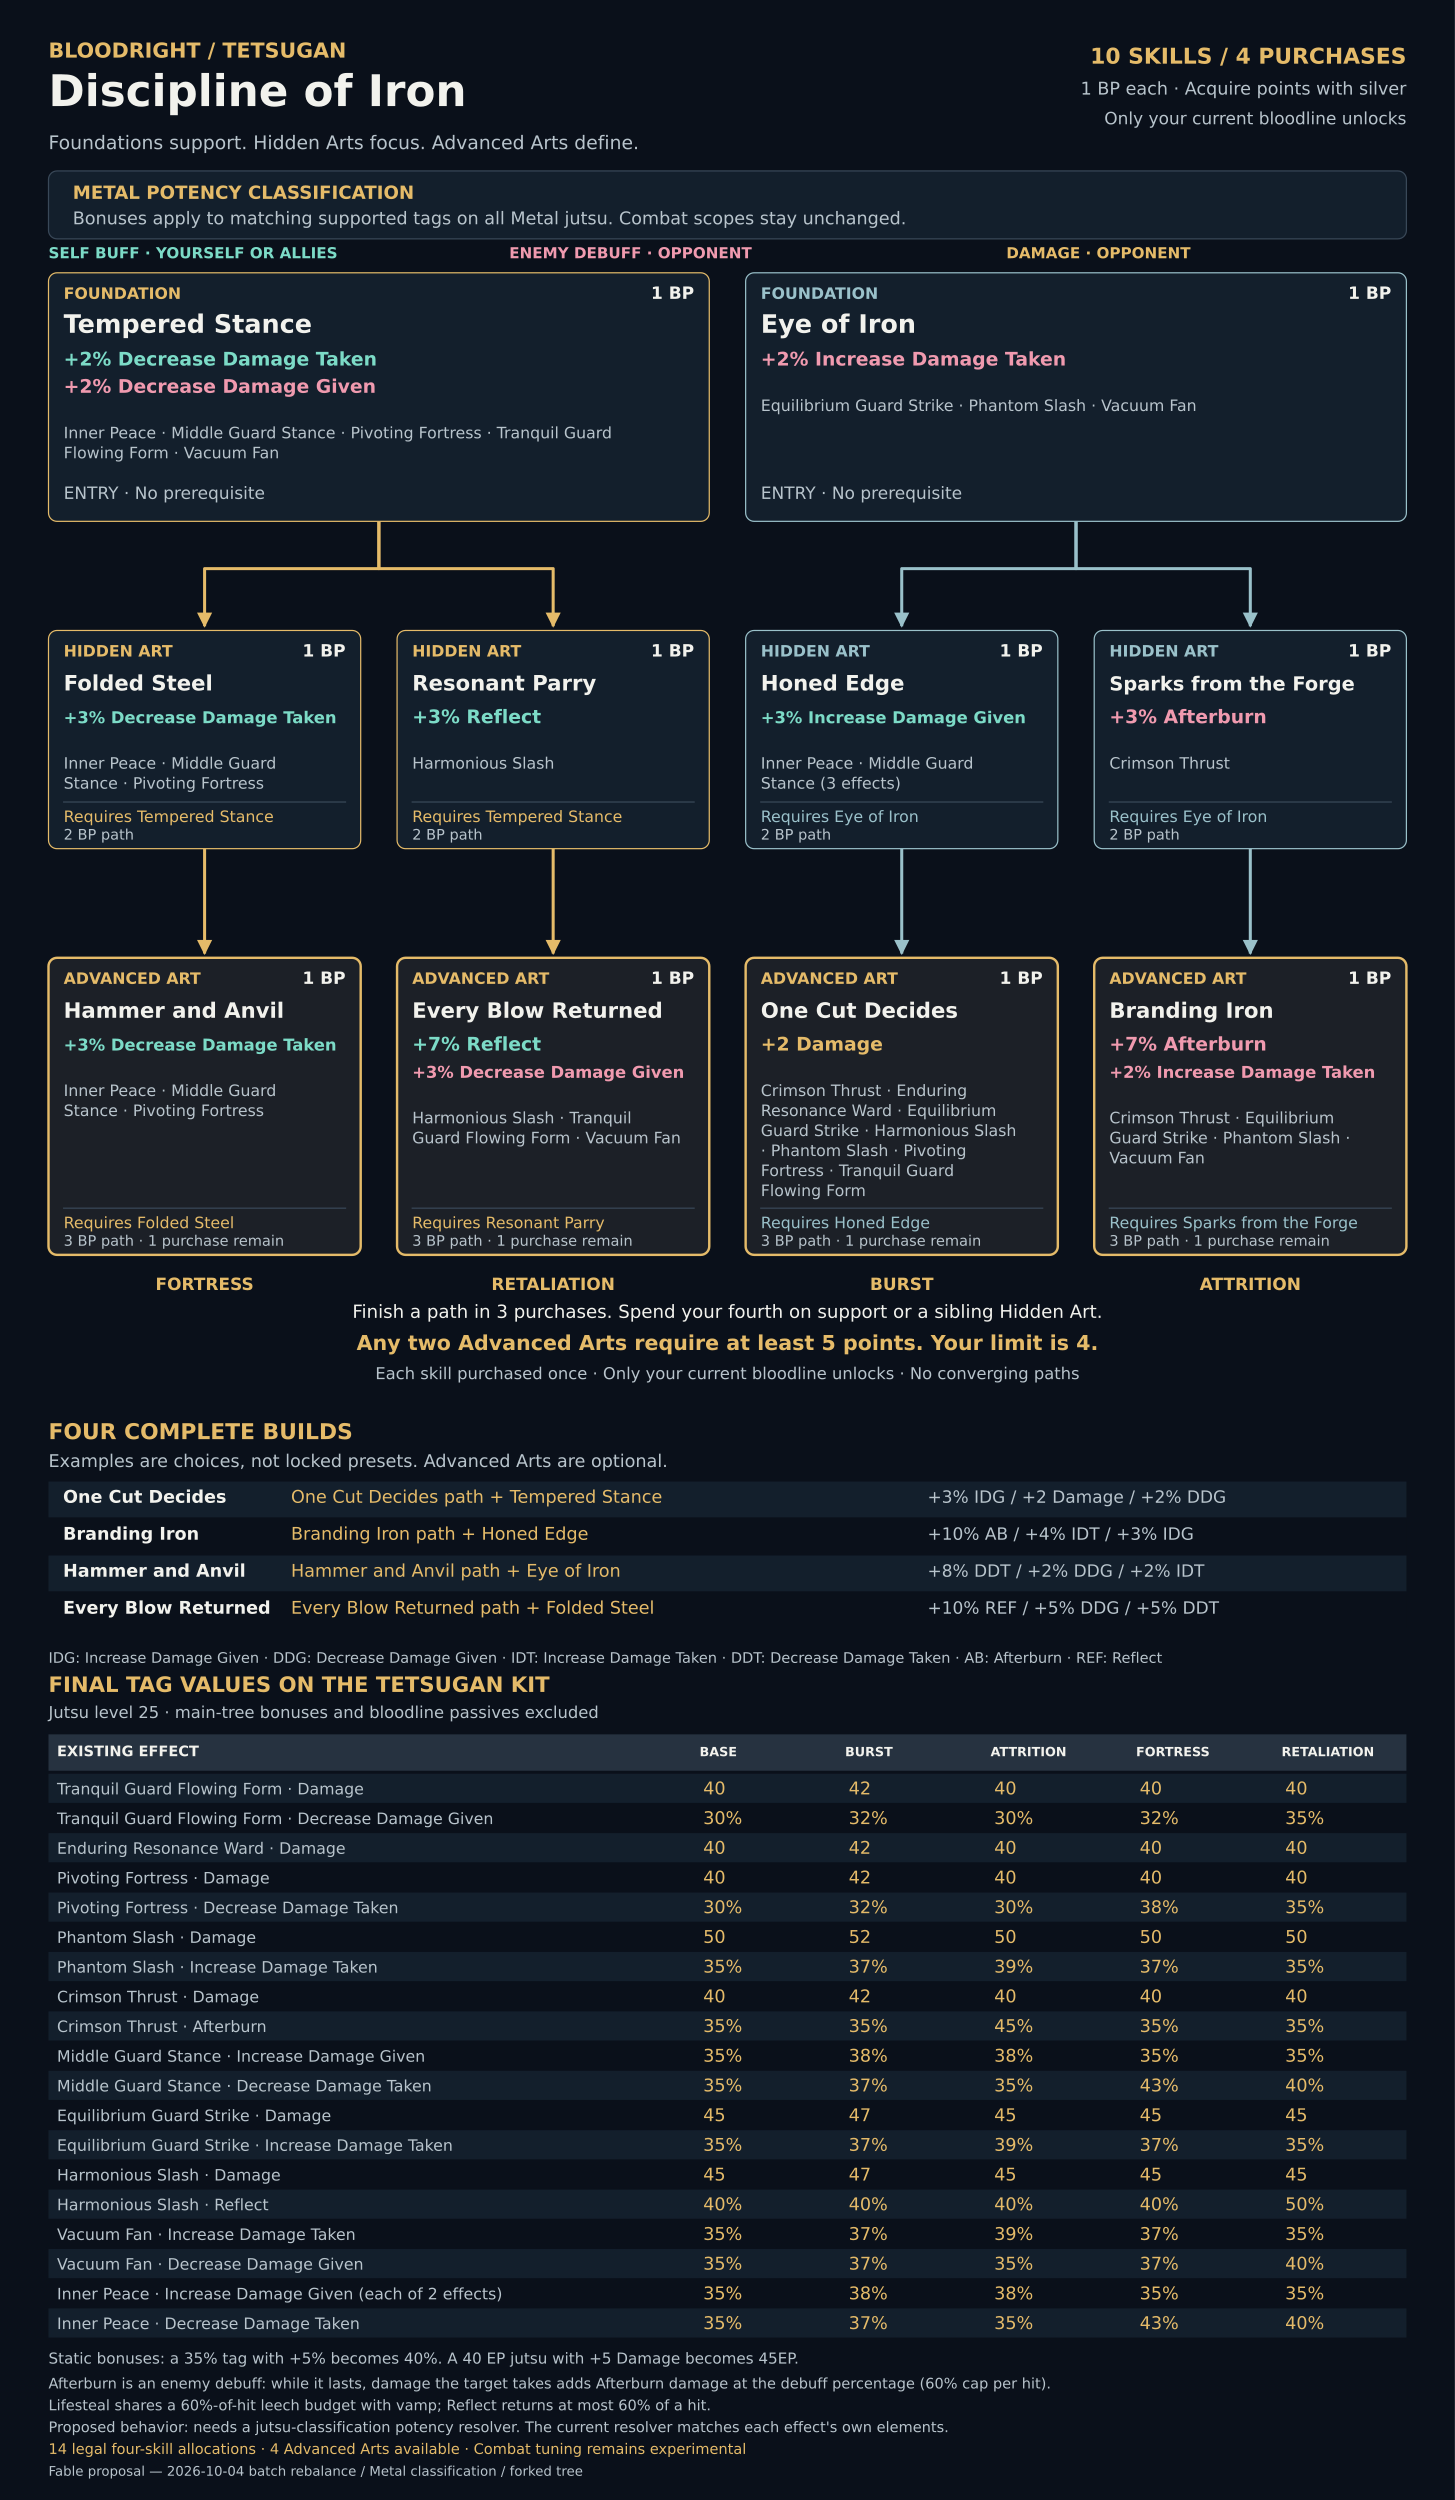
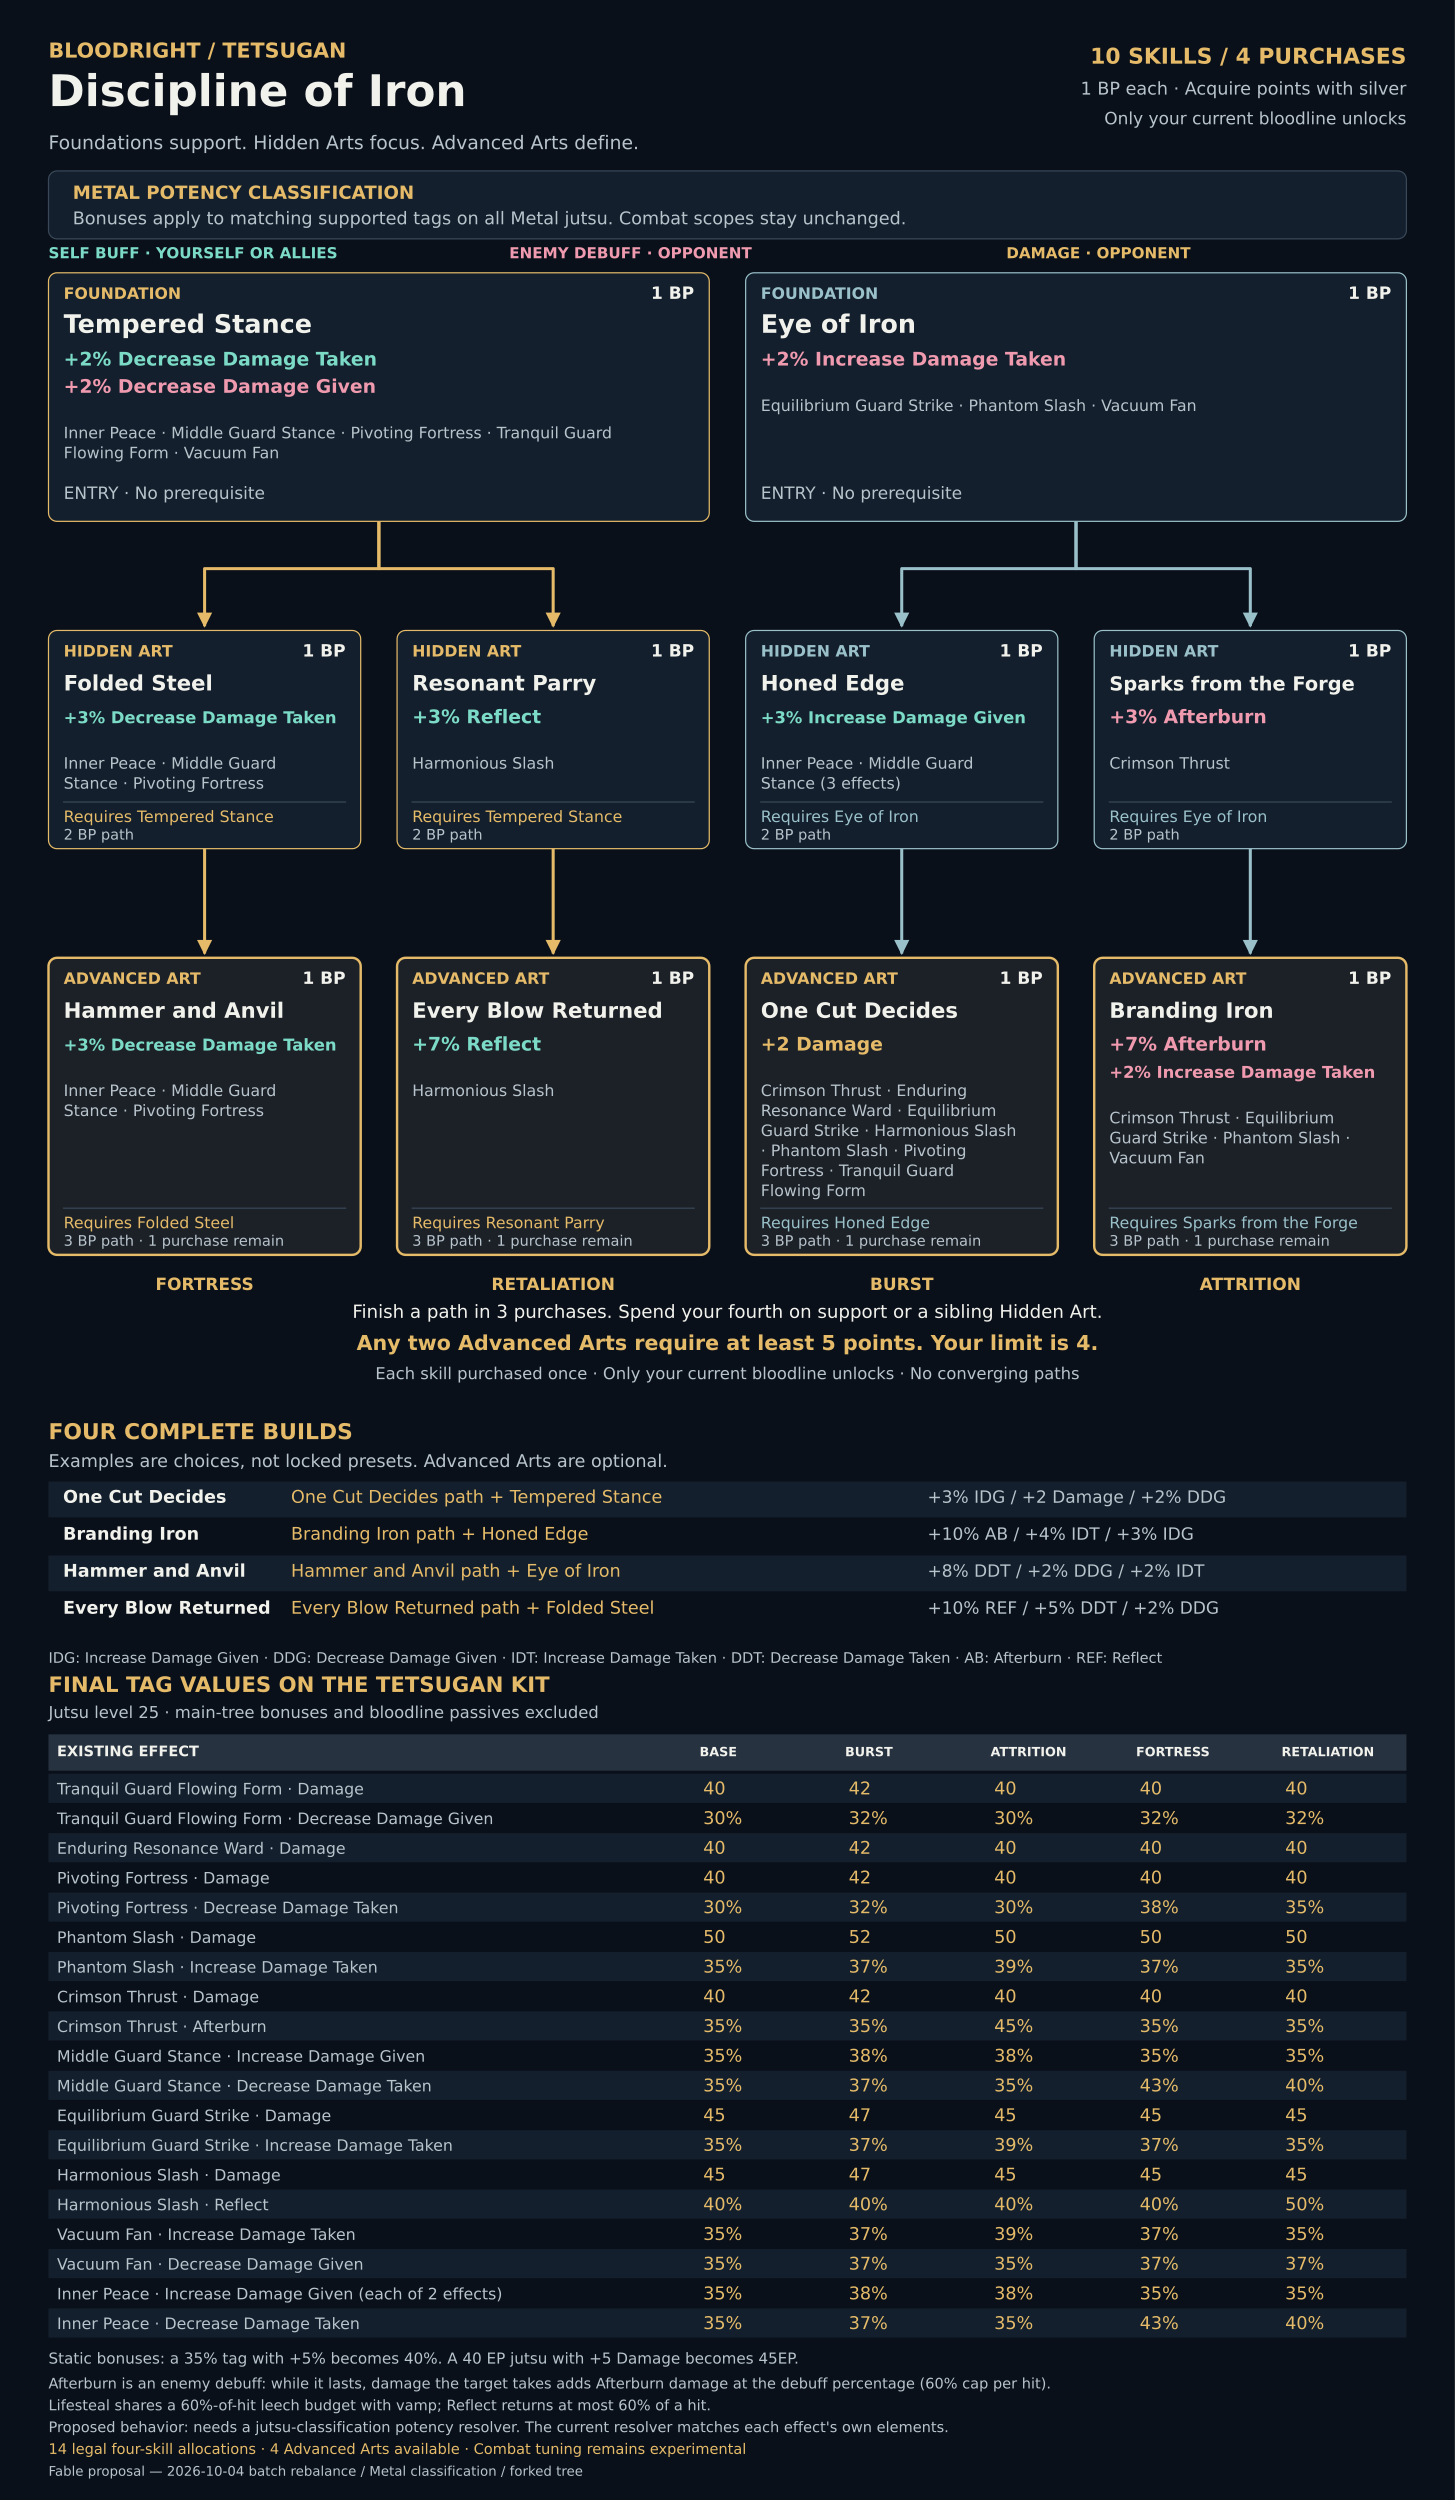
<svg xmlns="http://www.w3.org/2000/svg" width="2400" height="4124" viewBox="0 0 2400 4124" role="img" aria-labelledby="title desc">
  <defs>
    <marker id="arrow-0" viewBox="0 0 10 10" refX="9" refY="5" markerWidth="5" markerHeight="5" orient="auto">
      <path d="M0 0L10 5L0 10Z" fill="#e5bb69" />
    </marker>
    <marker id="arrow-1" viewBox="0 0 10 10" refX="9" refY="5" markerWidth="5" markerHeight="5" orient="auto">
      <path d="M0 0L10 5L0 10Z" fill="#9ac1ca" />
    </marker>
    <marker id="arrow-2" viewBox="0 0 10 10" refX="9" refY="5" markerWidth="5" markerHeight="5" orient="auto">
      <path d="M0 0L10 5L0 10Z" fill="#b8d98d" />
    </marker>
    <marker id="arrow-3" viewBox="0 0 10 10" refX="9" refY="5" markerWidth="5" markerHeight="5" orient="auto">
      <path d="M0 0L10 5L0 10Z" fill="#d9a6e0" />
    </marker>
  </defs>
  <g font-family="DejaVu Sans, sans-serif">
    <rect x="0" y="0" width="2400" height="4124" rx="0" fill="#0a101a" />
    <text x="80" y="95" font-size="34" font-weight="700" fill="#e5bb69" text-anchor="start">BLOODRIGHT / TETSUGAN</text>
    <text x="80" y="175" font-size="72" font-weight="700" fill="#f2f2ed" text-anchor="start">Discipline of Iron</text>
    <text x="80" y="246" font-size="31" font-weight="400" fill="#b8c4cc" text-anchor="start">Foundations support. Hidden Arts focus. Advanced Arts define.</text>
    <text x="2320" y="105" font-size="36" font-weight="700" fill="#e5bb69" text-anchor="end">10 SKILLS  /  4 PURCHASES</text>
    <text x="2320" y="156" font-size="29" font-weight="400" fill="#b8c4cc" text-anchor="end">1 BP each · Acquire points with silver</text>
    <text x="2320" y="205" font-size="28" font-weight="400" fill="#b8c4cc" text-anchor="end">Only your current bloodline unlocks</text>
    <rect x="80" y="282" width="2240" height="112" rx="14" fill="#131f2c" stroke="#394858" stroke-width="2" />
    <text x="120" y="328" font-size="30" font-weight="700" fill="#e5bb69" text-anchor="start">METAL POTENCY CLASSIFICATION</text>
    <text x="120" y="370" font-size="29" font-weight="400" fill="#b8c4cc" text-anchor="start">Bonuses apply to matching supported tags on all Metal jutsu. Combat scopes stay unchanged.</text>
    <text x="80" y="426" font-size="25" font-weight="700" fill="#7cdbc7" text-anchor="start">SELF BUFF · YOURSELF OR ALLIES</text>
    <text x="840" y="426" font-size="25" font-weight="700" fill="#f09aaf" text-anchor="start">ENEMY DEBUFF · OPPONENT</text>
    <text x="1660" y="426" font-size="25" font-weight="700" fill="#e5bb69" text-anchor="start">DAMAGE · OPPONENT</text>
    <path id="edge-02-03" data-from="02" data-to="03" d="M337.5 1400 V1573" fill="none" stroke="#e5bb69" stroke-width="5" stroke-linejoin="round" marker-end="url(#arrow-0)" />
    <path id="edge-04-05" data-from="04" data-to="05" d="M912.5 1400 V1573" fill="none" stroke="#e5bb69" stroke-width="5" stroke-linejoin="round" marker-end="url(#arrow-0)" />
    <path id="edge-01-02" data-from="01" data-to="02" d="M625 860 V938 H337.5 V1033" fill="none" stroke="#e5bb69" stroke-width="5" stroke-linejoin="round" marker-end="url(#arrow-0)" />
    <path id="edge-01-04" data-from="01" data-to="04" d="M625 860 V938 H912.5 V1033" fill="none" stroke="#e5bb69" stroke-width="5" stroke-linejoin="round" marker-end="url(#arrow-0)" />
    <path id="edge-07-08" data-from="07" data-to="08" d="M1487.5 1400 V1573" fill="none" stroke="#9ac1ca" stroke-width="5" stroke-linejoin="round" marker-end="url(#arrow-1)" />
    <path id="edge-09-10" data-from="09" data-to="10" d="M2062.5 1400 V1573" fill="none" stroke="#9ac1ca" stroke-width="5" stroke-linejoin="round" marker-end="url(#arrow-1)" />
    <path id="edge-06-07" data-from="06" data-to="07" d="M1775 860 V938 H1487.5 V1033" fill="none" stroke="#9ac1ca" stroke-width="5" stroke-linejoin="round" marker-end="url(#arrow-1)" />
    <path id="edge-06-09" data-from="06" data-to="09" d="M1775 860 V938 H2062.5 V1033" fill="none" stroke="#9ac1ca" stroke-width="5" stroke-linejoin="round" marker-end="url(#arrow-1)" />
    <g id="node-01" data-cost="1" data-prerequisites="" data-potency-classification="Metal">
      <rect x="80" y="450" width="1090" height="410" rx="14" fill="#131f2c" stroke="#e5bb69" stroke-width="2" />
      <text x="105.0" y="493" font-size="26" font-weight="700" fill="#e5bb69" text-anchor="start">FOUNDATION</text>
      <text x="1145.0" y="493" font-size="28" font-weight="700" fill="#f2f2ed" text-anchor="end">1 BP</text>
      <text x="105.0" y="549" font-size="42" font-weight="700" fill="#f2f2ed" text-anchor="start">Tempered Stance</text>
      <text x="105.0" y="603" font-size="31" font-weight="700" fill="#7cdbc7" text-anchor="start">+2% Decrease Damage Taken</text>
      <text x="105.0" y="648" font-size="31" font-weight="700" fill="#f09aaf" text-anchor="start">+2% Decrease Damage Given</text>
      <text x="105.0" y="723" font-size="26" font-weight="400" fill="#b8c4cc" text-anchor="start">Inner Peace · Middle Guard Stance · Pivoting Fortress · Tranquil Guard</text>
      <text x="105.0" y="756" font-size="26" font-weight="400" fill="#b8c4cc" text-anchor="start">Flowing Form · Vacuum Fan</text>
      <text x="105.0" y="823" font-size="28" font-weight="400" fill="#b8c4cc" text-anchor="start">ENTRY · No prerequisite</text>
    </g>
    <g id="node-06" data-cost="1" data-prerequisites="" data-potency-classification="Metal">
      <rect x="1230" y="450" width="1090" height="410" rx="14" fill="#131f2c" stroke="#9ac1ca" stroke-width="2" />
      <text x="1255.0" y="493" font-size="26" font-weight="700" fill="#9ac1ca" text-anchor="start">FOUNDATION</text>
      <text x="2295.0" y="493" font-size="28" font-weight="700" fill="#f2f2ed" text-anchor="end">1 BP</text>
      <text x="1255.0" y="549" font-size="42" font-weight="700" fill="#f2f2ed" text-anchor="start">Eye of Iron</text>
      <text x="1255.0" y="603" font-size="31" font-weight="700" fill="#f09aaf" text-anchor="start">+2% Increase Damage Taken</text>
      <text x="1255.0" y="678" font-size="26" font-weight="400" fill="#b8c4cc" text-anchor="start">Equilibrium Guard Strike · Phantom Slash · Vacuum Fan</text>
      <text x="1255.0" y="823" font-size="28" font-weight="400" fill="#b8c4cc" text-anchor="start">ENTRY · No prerequisite</text>
    </g>
    <g id="node-02" data-cost="1" data-prerequisites="01" data-potency-classification="Metal">
      <rect x="80" y="1040" width="515" height="360" rx="14" fill="#131f2c" stroke="#e5bb69" stroke-width="2" />
      <text x="105.0" y="1083" font-size="26" font-weight="700" fill="#e5bb69" text-anchor="start">HIDDEN ART</text>
      <text x="570.0" y="1083" font-size="28" font-weight="700" fill="#f2f2ed" text-anchor="end">1 BP</text>
      <text x="105.0" y="1139" font-size="35" font-weight="700" fill="#f2f2ed" text-anchor="start">Folded Steel</text>
      <text x="105.0" y="1193" font-size="27" font-weight="700" fill="#7cdbc7" text-anchor="start">+3% Decrease Damage Taken</text>
      <text x="105.0" y="1268" font-size="26" font-weight="400" fill="#b8c4cc" text-anchor="start">Inner Peace · Middle Guard</text>
      <text x="105.0" y="1301" font-size="26" font-weight="400" fill="#b8c4cc" text-anchor="start">Stance · Pivoting Fortress</text>
      <path d="M104 1323 L571 1323" fill="none" stroke="#394858" stroke-width="2" />
      <text x="105.0" y="1356" font-size="26" font-weight="400" fill="#e5bb69" text-anchor="start">Requires Tempered Stance</text>
      <text x="105.0" y="1385" font-size="24" font-weight="400" fill="#b8c4cc" text-anchor="start">2 BP path</text>
    </g>
    <g id="node-04" data-cost="1" data-prerequisites="01" data-potency-classification="Metal">
      <rect x="655" y="1040" width="515" height="360" rx="14" fill="#131f2c" stroke="#e5bb69" stroke-width="2" />
      <text x="680.0" y="1083" font-size="26" font-weight="700" fill="#e5bb69" text-anchor="start">HIDDEN ART</text>
      <text x="1145.0" y="1083" font-size="28" font-weight="700" fill="#f2f2ed" text-anchor="end">1 BP</text>
      <text x="680.0" y="1139" font-size="35" font-weight="700" fill="#f2f2ed" text-anchor="start">Resonant Parry</text>
      <text x="680.0" y="1193" font-size="31" font-weight="700" fill="#7cdbc7" text-anchor="start">+3% Reflect</text>
      <text x="680.0" y="1268" font-size="26" font-weight="400" fill="#b8c4cc" text-anchor="start">Harmonious Slash</text>
      <path d="M679 1323 L1146 1323" fill="none" stroke="#394858" stroke-width="2" />
      <text x="680.0" y="1356" font-size="26" font-weight="400" fill="#e5bb69" text-anchor="start">Requires Tempered Stance</text>
      <text x="680.0" y="1385" font-size="24" font-weight="400" fill="#b8c4cc" text-anchor="start">2 BP path</text>
    </g>
    <g id="node-07" data-cost="1" data-prerequisites="06" data-potency-classification="Metal">
      <rect x="1230" y="1040" width="515" height="360" rx="14" fill="#131f2c" stroke="#9ac1ca" stroke-width="2" />
      <text x="1255.0" y="1083" font-size="26" font-weight="700" fill="#9ac1ca" text-anchor="start">HIDDEN ART</text>
      <text x="1720.0" y="1083" font-size="28" font-weight="700" fill="#f2f2ed" text-anchor="end">1 BP</text>
      <text x="1255.0" y="1139" font-size="35" font-weight="700" fill="#f2f2ed" text-anchor="start">Honed Edge</text>
      <text x="1255.0" y="1193" font-size="27" font-weight="700" fill="#7cdbc7" text-anchor="start">+3% Increase Damage Given</text>
      <text x="1255.0" y="1268" font-size="26" font-weight="400" fill="#b8c4cc" text-anchor="start">Inner Peace · Middle Guard</text>
      <text x="1255.0" y="1301" font-size="26" font-weight="400" fill="#b8c4cc" text-anchor="start">Stance (3 effects)</text>
      <path d="M1254 1323 L1721 1323" fill="none" stroke="#394858" stroke-width="2" />
      <text x="1255.0" y="1356" font-size="26" font-weight="400" fill="#9ac1ca" text-anchor="start">Requires Eye of Iron</text>
      <text x="1255.0" y="1385" font-size="24" font-weight="400" fill="#b8c4cc" text-anchor="start">2 BP path</text>
    </g>
    <g id="node-09" data-cost="1" data-prerequisites="06" data-potency-classification="Metal">
      <rect x="1805" y="1040" width="515" height="360" rx="14" fill="#131f2c" stroke="#9ac1ca" stroke-width="2" />
      <text x="1830.0" y="1083" font-size="26" font-weight="700" fill="#9ac1ca" text-anchor="start">HIDDEN ART</text>
      <text x="2295.0" y="1083" font-size="28" font-weight="700" fill="#f2f2ed" text-anchor="end">1 BP</text>
      <text x="1830.0" y="1139" font-size="32" font-weight="700" fill="#f2f2ed" text-anchor="start">Sparks from the Forge</text>
      <text x="1830.0" y="1193" font-size="31" font-weight="700" fill="#f09aaf" text-anchor="start">+3% Afterburn</text>
      <text x="1830.0" y="1268" font-size="26" font-weight="400" fill="#b8c4cc" text-anchor="start">Crimson Thrust</text>
      <path d="M1829 1323 L2296 1323" fill="none" stroke="#394858" stroke-width="2" />
      <text x="1830.0" y="1356" font-size="26" font-weight="400" fill="#9ac1ca" text-anchor="start">Requires Eye of Iron</text>
      <text x="1830.0" y="1385" font-size="24" font-weight="400" fill="#b8c4cc" text-anchor="start">2 BP path</text>
    </g>
    <g id="node-03" data-cost="1" data-prerequisites="02" data-potency-classification="Metal">
      <rect x="80" y="1580" width="515" height="490" rx="14" fill="#1c2027" stroke="#e5bb69" stroke-width="4" />
      <text x="105.0" y="1623" font-size="26" font-weight="700" fill="#e5bb69" text-anchor="start">ADVANCED ART</text>
      <text x="570.0" y="1623" font-size="28" font-weight="700" fill="#f2f2ed" text-anchor="end">1 BP</text>
      <text x="105.0" y="1679" font-size="35" font-weight="700" fill="#f2f2ed" text-anchor="start">Hammer and Anvil</text>
      <text x="105.0" y="1733" font-size="27" font-weight="700" fill="#7cdbc7" text-anchor="start">+3% Decrease Damage Taken</text>
      <text x="105.0" y="1808" font-size="26" font-weight="400" fill="#b8c4cc" text-anchor="start">Inner Peace · Middle Guard</text>
      <text x="105.0" y="1841" font-size="26" font-weight="400" fill="#b8c4cc" text-anchor="start">Stance · Pivoting Fortress</text>
      <path d="M104 1993 L571 1993" fill="none" stroke="#394858" stroke-width="2" />
      <text x="105.0" y="2026" font-size="26" font-weight="400" fill="#e5bb69" text-anchor="start">Requires Folded Steel</text>
      <text x="105.0" y="2055" font-size="24" font-weight="400" fill="#b8c4cc" text-anchor="start">3 BP path · 1 purchase remain</text>
    </g>
    <g id="node-05" data-cost="1" data-prerequisites="04" data-potency-classification="Metal">
      <rect x="655" y="1580" width="515" height="490" rx="14" fill="#1c2027" stroke="#e5bb69" stroke-width="4" />
      <text x="680.0" y="1623" font-size="26" font-weight="700" fill="#e5bb69" text-anchor="start">ADVANCED ART</text>
      <text x="1145.0" y="1623" font-size="28" font-weight="700" fill="#f2f2ed" text-anchor="end">1 BP</text>
      <text x="680.0" y="1679" font-size="35" font-weight="700" fill="#f2f2ed" text-anchor="start">Every Blow Returned</text>
      <text x="680.0" y="1733" font-size="31" font-weight="700" fill="#7cdbc7" text-anchor="start">+7% Reflect</text>
-       <text x="680.0" y="1778" font-size="27" font-weight="700" fill="#f09aaf" text-anchor="start">+3% Decrease Damage Given</text>
-       <text x="680.0" y="1853" font-size="26" font-weight="400" fill="#b8c4cc" text-anchor="start">Harmonious Slash · Tranquil</text>
-       <text x="680.0" y="1886" font-size="26" font-weight="400" fill="#b8c4cc" text-anchor="start">Guard Flowing Form · Vacuum Fan</text>
+       <text x="680.0" y="1808" font-size="26" font-weight="400" fill="#b8c4cc" text-anchor="start">Harmonious Slash</text>
      <path d="M679 1993 L1146 1993" fill="none" stroke="#394858" stroke-width="2" />
      <text x="680.0" y="2026" font-size="26" font-weight="400" fill="#e5bb69" text-anchor="start">Requires Resonant Parry</text>
      <text x="680.0" y="2055" font-size="24" font-weight="400" fill="#b8c4cc" text-anchor="start">3 BP path · 1 purchase remain</text>
    </g>
    <g id="node-08" data-cost="1" data-prerequisites="07" data-potency-classification="Metal">
      <rect x="1230" y="1580" width="515" height="490" rx="14" fill="#1c2027" stroke="#e5bb69" stroke-width="4" />
      <text x="1255.0" y="1623" font-size="26" font-weight="700" fill="#e5bb69" text-anchor="start">ADVANCED ART</text>
      <text x="1720.0" y="1623" font-size="28" font-weight="700" fill="#f2f2ed" text-anchor="end">1 BP</text>
      <text x="1255.0" y="1679" font-size="35" font-weight="700" fill="#f2f2ed" text-anchor="start">One Cut Decides</text>
      <text x="1255.0" y="1733" font-size="31" font-weight="700" fill="#e5bb69" text-anchor="start">+2 Damage</text>
      <text x="1255.0" y="1808" font-size="26" font-weight="400" fill="#b8c4cc" text-anchor="start">Crimson Thrust · Enduring</text>
      <text x="1255.0" y="1841" font-size="26" font-weight="400" fill="#b8c4cc" text-anchor="start">Resonance Ward · Equilibrium</text>
      <text x="1255.0" y="1874" font-size="26" font-weight="400" fill="#b8c4cc" text-anchor="start">Guard Strike · Harmonious Slash</text>
      <text x="1255.0" y="1907" font-size="26" font-weight="400" fill="#b8c4cc" text-anchor="start">· Phantom Slash · Pivoting</text>
      <text x="1255.0" y="1940" font-size="26" font-weight="400" fill="#b8c4cc" text-anchor="start">Fortress · Tranquil Guard</text>
      <text x="1255.0" y="1973" font-size="26" font-weight="400" fill="#b8c4cc" text-anchor="start">Flowing Form</text>
      <path d="M1254 1993 L1721 1993" fill="none" stroke="#394858" stroke-width="2" />
      <text x="1255.0" y="2026" font-size="26" font-weight="400" fill="#9ac1ca" text-anchor="start">Requires Honed Edge</text>
      <text x="1255.0" y="2055" font-size="24" font-weight="400" fill="#b8c4cc" text-anchor="start">3 BP path · 1 purchase remain</text>
    </g>
    <g id="node-10" data-cost="1" data-prerequisites="09" data-potency-classification="Metal">
      <rect x="1805" y="1580" width="515" height="490" rx="14" fill="#1c2027" stroke="#e5bb69" stroke-width="4" />
      <text x="1830.0" y="1623" font-size="26" font-weight="700" fill="#e5bb69" text-anchor="start">ADVANCED ART</text>
      <text x="2295.0" y="1623" font-size="28" font-weight="700" fill="#f2f2ed" text-anchor="end">1 BP</text>
      <text x="1830.0" y="1679" font-size="35" font-weight="700" fill="#f2f2ed" text-anchor="start">Branding Iron</text>
      <text x="1830.0" y="1733" font-size="31" font-weight="700" fill="#f09aaf" text-anchor="start">+7% Afterburn</text>
      <text x="1830.0" y="1778" font-size="27" font-weight="700" fill="#f09aaf" text-anchor="start">+2% Increase Damage Taken</text>
      <text x="1830.0" y="1853" font-size="26" font-weight="400" fill="#b8c4cc" text-anchor="start">Crimson Thrust · Equilibrium</text>
      <text x="1830.0" y="1886" font-size="26" font-weight="400" fill="#b8c4cc" text-anchor="start">Guard Strike · Phantom Slash ·</text>
      <text x="1830.0" y="1919" font-size="26" font-weight="400" fill="#b8c4cc" text-anchor="start">Vacuum Fan</text>
      <path d="M1829 1993 L2296 1993" fill="none" stroke="#394858" stroke-width="2" />
      <text x="1830.0" y="2026" font-size="26" font-weight="400" fill="#9ac1ca" text-anchor="start">Requires Sparks from the Forge</text>
      <text x="1830.0" y="2055" font-size="24" font-weight="400" fill="#b8c4cc" text-anchor="start">3 BP path · 1 purchase remain</text>
    </g>
    <text x="337.5" y="2128" font-size="28" font-weight="700" fill="#e5bb69" text-anchor="middle">FORTRESS</text>
    <text x="912.5" y="2128" font-size="28" font-weight="700" fill="#e5bb69" text-anchor="middle">RETALIATION</text>
    <text x="1487.5" y="2128" font-size="28" font-weight="700" fill="#e5bb69" text-anchor="middle">BURST</text>
    <text x="2062.5" y="2128" font-size="28" font-weight="700" fill="#e5bb69" text-anchor="middle">ATTRITION</text>
    <text x="1200.0" y="2174" font-size="30" font-weight="400" fill="#f2f2ed" text-anchor="middle">Finish a path in 3 purchases. Spend your fourth on support or a sibling Hidden Art.</text>
    <text x="1200.0" y="2227" font-size="34" font-weight="700" fill="#e5bb69" text-anchor="middle">Any two Advanced Arts require at least 5 points. Your limit is 4.</text>
    <text x="1200.0" y="2275" font-size="27" font-weight="400" fill="#b8c4cc" text-anchor="middle">Each skill purchased once · Only your current bloodline unlocks · No converging paths</text>
    <text x="80" y="2374" font-size="36" font-weight="700" fill="#e5bb69" text-anchor="start">FOUR COMPLETE BUILDS</text>
    <text x="80" y="2420" font-size="29" font-weight="400" fill="#b8c4cc" text-anchor="start">Examples are choices, not locked presets. Advanced Arts are optional.</text>
    <rect x="80" y="2444" width="2240" height="59" rx="0" fill="#131f2c" />
    <text x="104" y="2479" font-size="29" font-weight="700" fill="#f2f2ed" text-anchor="start">One Cut Decides</text>
    <text x="480" y="2479" font-size="29" font-weight="400" fill="#e5bb69" text-anchor="start">One Cut Decides path + Tempered Stance</text>
    <text x="1530" y="2479" font-size="28" font-weight="400" fill="#b8c4cc" text-anchor="start">+3% IDG / +2 Damage / +2% DDG</text>
    <rect x="80" y="2505" width="2240" height="59" rx="0" fill="#0a101a" />
    <text x="104" y="2540" font-size="29" font-weight="700" fill="#f2f2ed" text-anchor="start">Branding Iron</text>
    <text x="480" y="2540" font-size="29" font-weight="400" fill="#e5bb69" text-anchor="start">Branding Iron path + Honed Edge</text>
    <text x="1530" y="2540" font-size="28" font-weight="400" fill="#b8c4cc" text-anchor="start">+10% AB / +4% IDT / +3% IDG</text>
    <rect x="80" y="2566" width="2240" height="59" rx="0" fill="#131f2c" />
    <text x="104" y="2601" font-size="29" font-weight="700" fill="#f2f2ed" text-anchor="start">Hammer and Anvil</text>
    <text x="480" y="2601" font-size="29" font-weight="400" fill="#e5bb69" text-anchor="start">Hammer and Anvil path + Eye of Iron</text>
    <text x="1530" y="2601" font-size="28" font-weight="400" fill="#b8c4cc" text-anchor="start">+8% DDT / +2% DDG / +2% IDT</text>
    <rect x="80" y="2627" width="2240" height="59" rx="0" fill="#0a101a" />
    <text x="104" y="2662" font-size="29" font-weight="700" fill="#f2f2ed" text-anchor="start">Every Blow Returned</text>
    <text x="480" y="2662" font-size="29" font-weight="400" fill="#e5bb69" text-anchor="start">Every Blow Returned path + Folded Steel</text>
-     <text x="1530" y="2662" font-size="28" font-weight="400" fill="#b8c4cc" text-anchor="start">+10% REF / +5% DDG / +5% DDT</text>
+     <text x="1530" y="2662" font-size="28" font-weight="400" fill="#b8c4cc" text-anchor="start">+10% REF / +5% DDT / +2% DDG</text>
    <text x="80" y="2743" font-size="24" font-weight="400" fill="#b8c4cc" text-anchor="start">IDG: Increase Damage Given · DDG: Decrease Damage Given · IDT: Increase Damage Taken · DDT: Decrease Damage Taken · AB: Afterburn · REF: Reflect</text>
    <text x="80" y="2791" font-size="35" font-weight="700" fill="#e5bb69" text-anchor="start">FINAL TAG VALUES ON THE TETSUGAN KIT</text>
    <text x="80" y="2834" font-size="27" font-weight="400" fill="#b8c4cc" text-anchor="start">Jutsu level 25 · main-tree bonuses and bloodline passives excluded</text>
    <rect x="80" y="2861" width="2240" height="60" rx="0" fill="#263240" />
    <text x="94" y="2897" font-size="24" font-weight="700" fill="#f2f2ed" text-anchor="start">EXISTING EFFECT</text>
    <text x="1154.0" y="2897" font-size="21" font-weight="700" fill="#f2f2ed" text-anchor="start">BASE</text>
    <text x="1394.0" y="2897" font-size="21" font-weight="700" fill="#f2f2ed" text-anchor="start">BURST</text>
    <text x="1634.0" y="2897" font-size="21" font-weight="700" fill="#f2f2ed" text-anchor="start">ATTRITION</text>
    <text x="1874.0" y="2897" font-size="21" font-weight="700" fill="#f2f2ed" text-anchor="start">FORTRESS</text>
    <text x="2114.0" y="2897" font-size="21" font-weight="700" fill="#f2f2ed" text-anchor="start">RETALIATION</text>
    <rect x="80" y="2926" width="2240" height="48" rx="0" fill="#131f2c" />
    <text x="94" y="2960" font-size="26" font-weight="400" fill="#b8c4cc" text-anchor="start">Tranquil Guard Flowing Form · Damage</text>
    <text x="1160.0" y="2960" font-size="29" font-weight="400" fill="#e5bb69" text-anchor="start">40</text>
    <text x="1400.0" y="2960" font-size="29" font-weight="400" fill="#e5bb69" text-anchor="start">42</text>
    <text x="1640.0" y="2960" font-size="29" font-weight="400" fill="#e5bb69" text-anchor="start">40</text>
    <text x="1880.0" y="2960" font-size="29" font-weight="400" fill="#e5bb69" text-anchor="start">40</text>
    <text x="2120.0" y="2960" font-size="29" font-weight="400" fill="#e5bb69" text-anchor="start">40</text>
    <text x="94" y="3009" font-size="26" font-weight="400" fill="#b8c4cc" text-anchor="start">Tranquil Guard Flowing Form · Decrease Damage Given</text>
    <text x="1160.0" y="3009" font-size="29" font-weight="400" fill="#e5bb69" text-anchor="start">30%</text>
    <text x="1400.0" y="3009" font-size="29" font-weight="400" fill="#e5bb69" text-anchor="start">32%</text>
    <text x="1640.0" y="3009" font-size="29" font-weight="400" fill="#e5bb69" text-anchor="start">30%</text>
    <text x="1880.0" y="3009" font-size="29" font-weight="400" fill="#e5bb69" text-anchor="start">32%</text>
-     <text x="2120.0" y="3009" font-size="29" font-weight="400" fill="#e5bb69" text-anchor="start">35%</text>
+     <text x="2120.0" y="3009" font-size="29" font-weight="400" fill="#e5bb69" text-anchor="start">32%</text>
    <rect x="80" y="3024" width="2240" height="48" rx="0" fill="#131f2c" />
    <text x="94" y="3058" font-size="26" font-weight="400" fill="#b8c4cc" text-anchor="start">Enduring Resonance Ward · Damage</text>
    <text x="1160.0" y="3058" font-size="29" font-weight="400" fill="#e5bb69" text-anchor="start">40</text>
    <text x="1400.0" y="3058" font-size="29" font-weight="400" fill="#e5bb69" text-anchor="start">42</text>
    <text x="1640.0" y="3058" font-size="29" font-weight="400" fill="#e5bb69" text-anchor="start">40</text>
    <text x="1880.0" y="3058" font-size="29" font-weight="400" fill="#e5bb69" text-anchor="start">40</text>
    <text x="2120.0" y="3058" font-size="29" font-weight="400" fill="#e5bb69" text-anchor="start">40</text>
    <text x="94" y="3107" font-size="26" font-weight="400" fill="#b8c4cc" text-anchor="start">Pivoting Fortress · Damage</text>
    <text x="1160.0" y="3107" font-size="29" font-weight="400" fill="#e5bb69" text-anchor="start">40</text>
    <text x="1400.0" y="3107" font-size="29" font-weight="400" fill="#e5bb69" text-anchor="start">42</text>
    <text x="1640.0" y="3107" font-size="29" font-weight="400" fill="#e5bb69" text-anchor="start">40</text>
    <text x="1880.0" y="3107" font-size="29" font-weight="400" fill="#e5bb69" text-anchor="start">40</text>
    <text x="2120.0" y="3107" font-size="29" font-weight="400" fill="#e5bb69" text-anchor="start">40</text>
    <rect x="80" y="3122" width="2240" height="48" rx="0" fill="#131f2c" />
    <text x="94" y="3156" font-size="26" font-weight="400" fill="#b8c4cc" text-anchor="start">Pivoting Fortress · Decrease Damage Taken</text>
    <text x="1160.0" y="3156" font-size="29" font-weight="400" fill="#e5bb69" text-anchor="start">30%</text>
    <text x="1400.0" y="3156" font-size="29" font-weight="400" fill="#e5bb69" text-anchor="start">32%</text>
    <text x="1640.0" y="3156" font-size="29" font-weight="400" fill="#e5bb69" text-anchor="start">30%</text>
    <text x="1880.0" y="3156" font-size="29" font-weight="400" fill="#e5bb69" text-anchor="start">38%</text>
    <text x="2120.0" y="3156" font-size="29" font-weight="400" fill="#e5bb69" text-anchor="start">35%</text>
    <text x="94" y="3205" font-size="26" font-weight="400" fill="#b8c4cc" text-anchor="start">Phantom Slash · Damage</text>
    <text x="1160.0" y="3205" font-size="29" font-weight="400" fill="#e5bb69" text-anchor="start">50</text>
    <text x="1400.0" y="3205" font-size="29" font-weight="400" fill="#e5bb69" text-anchor="start">52</text>
    <text x="1640.0" y="3205" font-size="29" font-weight="400" fill="#e5bb69" text-anchor="start">50</text>
    <text x="1880.0" y="3205" font-size="29" font-weight="400" fill="#e5bb69" text-anchor="start">50</text>
    <text x="2120.0" y="3205" font-size="29" font-weight="400" fill="#e5bb69" text-anchor="start">50</text>
    <rect x="80" y="3220" width="2240" height="48" rx="0" fill="#131f2c" />
    <text x="94" y="3254" font-size="26" font-weight="400" fill="#b8c4cc" text-anchor="start">Phantom Slash · Increase Damage Taken</text>
    <text x="1160.0" y="3254" font-size="29" font-weight="400" fill="#e5bb69" text-anchor="start">35%</text>
    <text x="1400.0" y="3254" font-size="29" font-weight="400" fill="#e5bb69" text-anchor="start">37%</text>
    <text x="1640.0" y="3254" font-size="29" font-weight="400" fill="#e5bb69" text-anchor="start">39%</text>
    <text x="1880.0" y="3254" font-size="29" font-weight="400" fill="#e5bb69" text-anchor="start">37%</text>
    <text x="2120.0" y="3254" font-size="29" font-weight="400" fill="#e5bb69" text-anchor="start">35%</text>
    <text x="94" y="3303" font-size="26" font-weight="400" fill="#b8c4cc" text-anchor="start">Crimson Thrust · Damage</text>
    <text x="1160.0" y="3303" font-size="29" font-weight="400" fill="#e5bb69" text-anchor="start">40</text>
    <text x="1400.0" y="3303" font-size="29" font-weight="400" fill="#e5bb69" text-anchor="start">42</text>
    <text x="1640.0" y="3303" font-size="29" font-weight="400" fill="#e5bb69" text-anchor="start">40</text>
    <text x="1880.0" y="3303" font-size="29" font-weight="400" fill="#e5bb69" text-anchor="start">40</text>
    <text x="2120.0" y="3303" font-size="29" font-weight="400" fill="#e5bb69" text-anchor="start">40</text>
    <rect x="80" y="3318" width="2240" height="48" rx="0" fill="#131f2c" />
    <text x="94" y="3352" font-size="26" font-weight="400" fill="#b8c4cc" text-anchor="start">Crimson Thrust · Afterburn</text>
    <text x="1160.0" y="3352" font-size="29" font-weight="400" fill="#e5bb69" text-anchor="start">35%</text>
    <text x="1400.0" y="3352" font-size="29" font-weight="400" fill="#e5bb69" text-anchor="start">35%</text>
    <text x="1640.0" y="3352" font-size="29" font-weight="400" fill="#e5bb69" text-anchor="start">45%</text>
    <text x="1880.0" y="3352" font-size="29" font-weight="400" fill="#e5bb69" text-anchor="start">35%</text>
    <text x="2120.0" y="3352" font-size="29" font-weight="400" fill="#e5bb69" text-anchor="start">35%</text>
    <text x="94" y="3401" font-size="26" font-weight="400" fill="#b8c4cc" text-anchor="start">Middle Guard Stance · Increase Damage Given</text>
    <text x="1160.0" y="3401" font-size="29" font-weight="400" fill="#e5bb69" text-anchor="start">35%</text>
    <text x="1400.0" y="3401" font-size="29" font-weight="400" fill="#e5bb69" text-anchor="start">38%</text>
    <text x="1640.0" y="3401" font-size="29" font-weight="400" fill="#e5bb69" text-anchor="start">38%</text>
    <text x="1880.0" y="3401" font-size="29" font-weight="400" fill="#e5bb69" text-anchor="start">35%</text>
    <text x="2120.0" y="3401" font-size="29" font-weight="400" fill="#e5bb69" text-anchor="start">35%</text>
    <rect x="80" y="3416" width="2240" height="48" rx="0" fill="#131f2c" />
    <text x="94" y="3450" font-size="26" font-weight="400" fill="#b8c4cc" text-anchor="start">Middle Guard Stance · Decrease Damage Taken</text>
    <text x="1160.0" y="3450" font-size="29" font-weight="400" fill="#e5bb69" text-anchor="start">35%</text>
    <text x="1400.0" y="3450" font-size="29" font-weight="400" fill="#e5bb69" text-anchor="start">37%</text>
    <text x="1640.0" y="3450" font-size="29" font-weight="400" fill="#e5bb69" text-anchor="start">35%</text>
    <text x="1880.0" y="3450" font-size="29" font-weight="400" fill="#e5bb69" text-anchor="start">43%</text>
    <text x="2120.0" y="3450" font-size="29" font-weight="400" fill="#e5bb69" text-anchor="start">40%</text>
    <text x="94" y="3499" font-size="26" font-weight="400" fill="#b8c4cc" text-anchor="start">Equilibrium Guard Strike · Damage</text>
    <text x="1160.0" y="3499" font-size="29" font-weight="400" fill="#e5bb69" text-anchor="start">45</text>
    <text x="1400.0" y="3499" font-size="29" font-weight="400" fill="#e5bb69" text-anchor="start">47</text>
    <text x="1640.0" y="3499" font-size="29" font-weight="400" fill="#e5bb69" text-anchor="start">45</text>
    <text x="1880.0" y="3499" font-size="29" font-weight="400" fill="#e5bb69" text-anchor="start">45</text>
    <text x="2120.0" y="3499" font-size="29" font-weight="400" fill="#e5bb69" text-anchor="start">45</text>
    <rect x="80" y="3514" width="2240" height="48" rx="0" fill="#131f2c" />
    <text x="94" y="3548" font-size="26" font-weight="400" fill="#b8c4cc" text-anchor="start">Equilibrium Guard Strike · Increase Damage Taken</text>
    <text x="1160.0" y="3548" font-size="29" font-weight="400" fill="#e5bb69" text-anchor="start">35%</text>
    <text x="1400.0" y="3548" font-size="29" font-weight="400" fill="#e5bb69" text-anchor="start">37%</text>
    <text x="1640.0" y="3548" font-size="29" font-weight="400" fill="#e5bb69" text-anchor="start">39%</text>
    <text x="1880.0" y="3548" font-size="29" font-weight="400" fill="#e5bb69" text-anchor="start">37%</text>
    <text x="2120.0" y="3548" font-size="29" font-weight="400" fill="#e5bb69" text-anchor="start">35%</text>
    <text x="94" y="3597" font-size="26" font-weight="400" fill="#b8c4cc" text-anchor="start">Harmonious Slash · Damage</text>
    <text x="1160.0" y="3597" font-size="29" font-weight="400" fill="#e5bb69" text-anchor="start">45</text>
    <text x="1400.0" y="3597" font-size="29" font-weight="400" fill="#e5bb69" text-anchor="start">47</text>
    <text x="1640.0" y="3597" font-size="29" font-weight="400" fill="#e5bb69" text-anchor="start">45</text>
    <text x="1880.0" y="3597" font-size="29" font-weight="400" fill="#e5bb69" text-anchor="start">45</text>
    <text x="2120.0" y="3597" font-size="29" font-weight="400" fill="#e5bb69" text-anchor="start">45</text>
    <rect x="80" y="3612" width="2240" height="48" rx="0" fill="#131f2c" />
    <text x="94" y="3646" font-size="26" font-weight="400" fill="#b8c4cc" text-anchor="start">Harmonious Slash · Reflect</text>
    <text x="1160.0" y="3646" font-size="29" font-weight="400" fill="#e5bb69" text-anchor="start">40%</text>
    <text x="1400.0" y="3646" font-size="29" font-weight="400" fill="#e5bb69" text-anchor="start">40%</text>
    <text x="1640.0" y="3646" font-size="29" font-weight="400" fill="#e5bb69" text-anchor="start">40%</text>
    <text x="1880.0" y="3646" font-size="29" font-weight="400" fill="#e5bb69" text-anchor="start">40%</text>
    <text x="2120.0" y="3646" font-size="29" font-weight="400" fill="#e5bb69" text-anchor="start">50%</text>
    <text x="94" y="3695" font-size="26" font-weight="400" fill="#b8c4cc" text-anchor="start">Vacuum Fan · Increase Damage Taken</text>
    <text x="1160.0" y="3695" font-size="29" font-weight="400" fill="#e5bb69" text-anchor="start">35%</text>
    <text x="1400.0" y="3695" font-size="29" font-weight="400" fill="#e5bb69" text-anchor="start">37%</text>
    <text x="1640.0" y="3695" font-size="29" font-weight="400" fill="#e5bb69" text-anchor="start">39%</text>
    <text x="1880.0" y="3695" font-size="29" font-weight="400" fill="#e5bb69" text-anchor="start">37%</text>
    <text x="2120.0" y="3695" font-size="29" font-weight="400" fill="#e5bb69" text-anchor="start">35%</text>
    <rect x="80" y="3710" width="2240" height="48" rx="0" fill="#131f2c" />
    <text x="94" y="3744" font-size="26" font-weight="400" fill="#b8c4cc" text-anchor="start">Vacuum Fan · Decrease Damage Given</text>
    <text x="1160.0" y="3744" font-size="29" font-weight="400" fill="#e5bb69" text-anchor="start">35%</text>
    <text x="1400.0" y="3744" font-size="29" font-weight="400" fill="#e5bb69" text-anchor="start">37%</text>
    <text x="1640.0" y="3744" font-size="29" font-weight="400" fill="#e5bb69" text-anchor="start">35%</text>
    <text x="1880.0" y="3744" font-size="29" font-weight="400" fill="#e5bb69" text-anchor="start">37%</text>
-     <text x="2120.0" y="3744" font-size="29" font-weight="400" fill="#e5bb69" text-anchor="start">40%</text>
+     <text x="2120.0" y="3744" font-size="29" font-weight="400" fill="#e5bb69" text-anchor="start">37%</text>
    <text x="94" y="3793" font-size="26" font-weight="400" fill="#b8c4cc" text-anchor="start">Inner Peace · Increase Damage Given (each of 2 effects)</text>
    <text x="1160.0" y="3793" font-size="29" font-weight="400" fill="#e5bb69" text-anchor="start">35%</text>
    <text x="1400.0" y="3793" font-size="29" font-weight="400" fill="#e5bb69" text-anchor="start">38%</text>
    <text x="1640.0" y="3793" font-size="29" font-weight="400" fill="#e5bb69" text-anchor="start">38%</text>
    <text x="1880.0" y="3793" font-size="29" font-weight="400" fill="#e5bb69" text-anchor="start">35%</text>
    <text x="2120.0" y="3793" font-size="29" font-weight="400" fill="#e5bb69" text-anchor="start">35%</text>
    <rect x="80" y="3808" width="2240" height="48" rx="0" fill="#131f2c" />
    <text x="94" y="3842" font-size="26" font-weight="400" fill="#b8c4cc" text-anchor="start">Inner Peace · Decrease Damage Taken</text>
    <text x="1160.0" y="3842" font-size="29" font-weight="400" fill="#e5bb69" text-anchor="start">35%</text>
    <text x="1400.0" y="3842" font-size="29" font-weight="400" fill="#e5bb69" text-anchor="start">37%</text>
    <text x="1640.0" y="3842" font-size="29" font-weight="400" fill="#e5bb69" text-anchor="start">35%</text>
    <text x="1880.0" y="3842" font-size="29" font-weight="400" fill="#e5bb69" text-anchor="start">43%</text>
    <text x="2120.0" y="3842" font-size="29" font-weight="400" fill="#e5bb69" text-anchor="start">40%</text>
    <text x="80" y="3899" font-size="25" font-weight="400" fill="#b8c4cc" text-anchor="start">Static bonuses: a 35% tag with +5% becomes 40%. A 40 EP jutsu with +5 Damage becomes 45EP.</text>
    <text x="80" y="3940" font-size="24" font-weight="400" fill="#b8c4cc" text-anchor="start">Afterburn is an enemy debuff: while it lasts, damage the target takes adds Afterburn damage at the debuff percentage (60% cap per hit).</text>
    <text x="80" y="3976" font-size="24" font-weight="400" fill="#b8c4cc" text-anchor="start">Lifesteal shares a 60%-of-hit leech budget with vamp; Reflect returns at most 60% of a hit.</text>
    <text x="80" y="4012" font-size="24" font-weight="400" fill="#b8c4cc" text-anchor="start">Proposed behavior: needs a jutsu-classification potency resolver. The current resolver matches each effect's own elements.</text>
    <text x="80" y="4048" font-size="24" font-weight="400" fill="#e5bb69" text-anchor="start">14 legal four-skill allocations · 4 Advanced Arts available · Combat tuning remains experimental</text>
    <text x="80" y="4084" font-size="22" font-weight="400" fill="#b8c4cc" text-anchor="start">Fable proposal — 2026-10-04 batch rebalance / Metal classification / forked tree</text>
  </g>
</svg>
